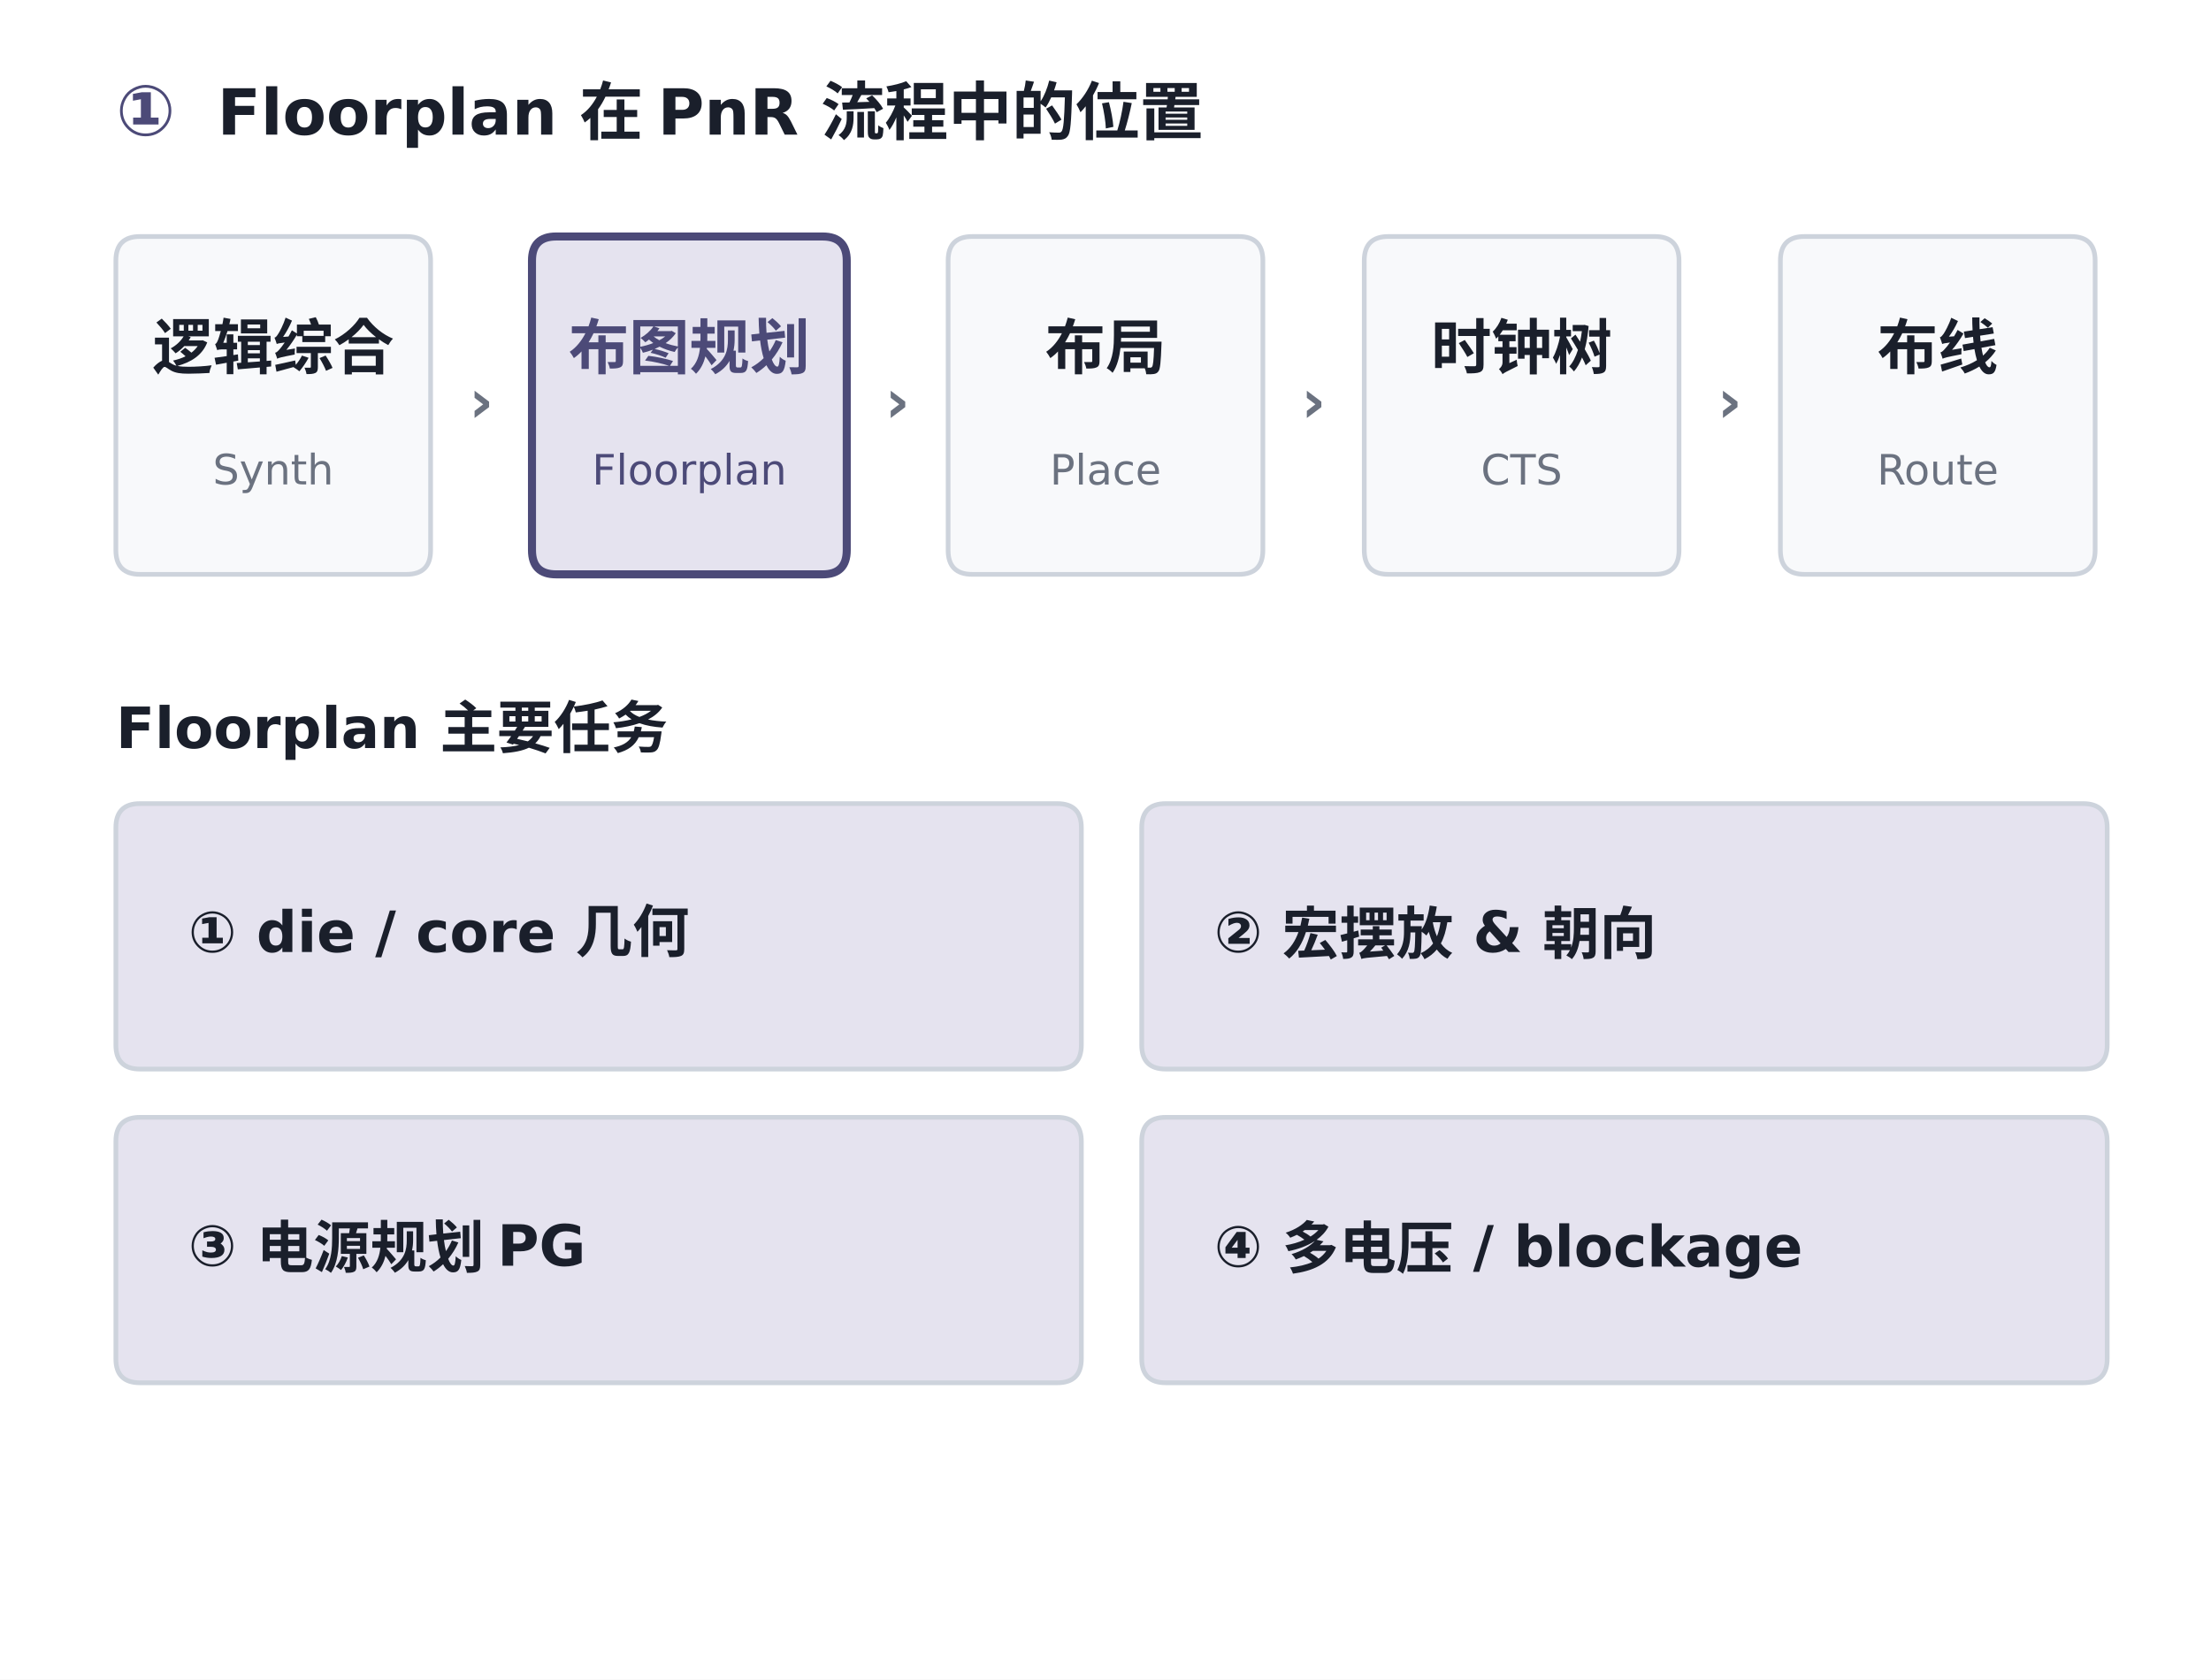
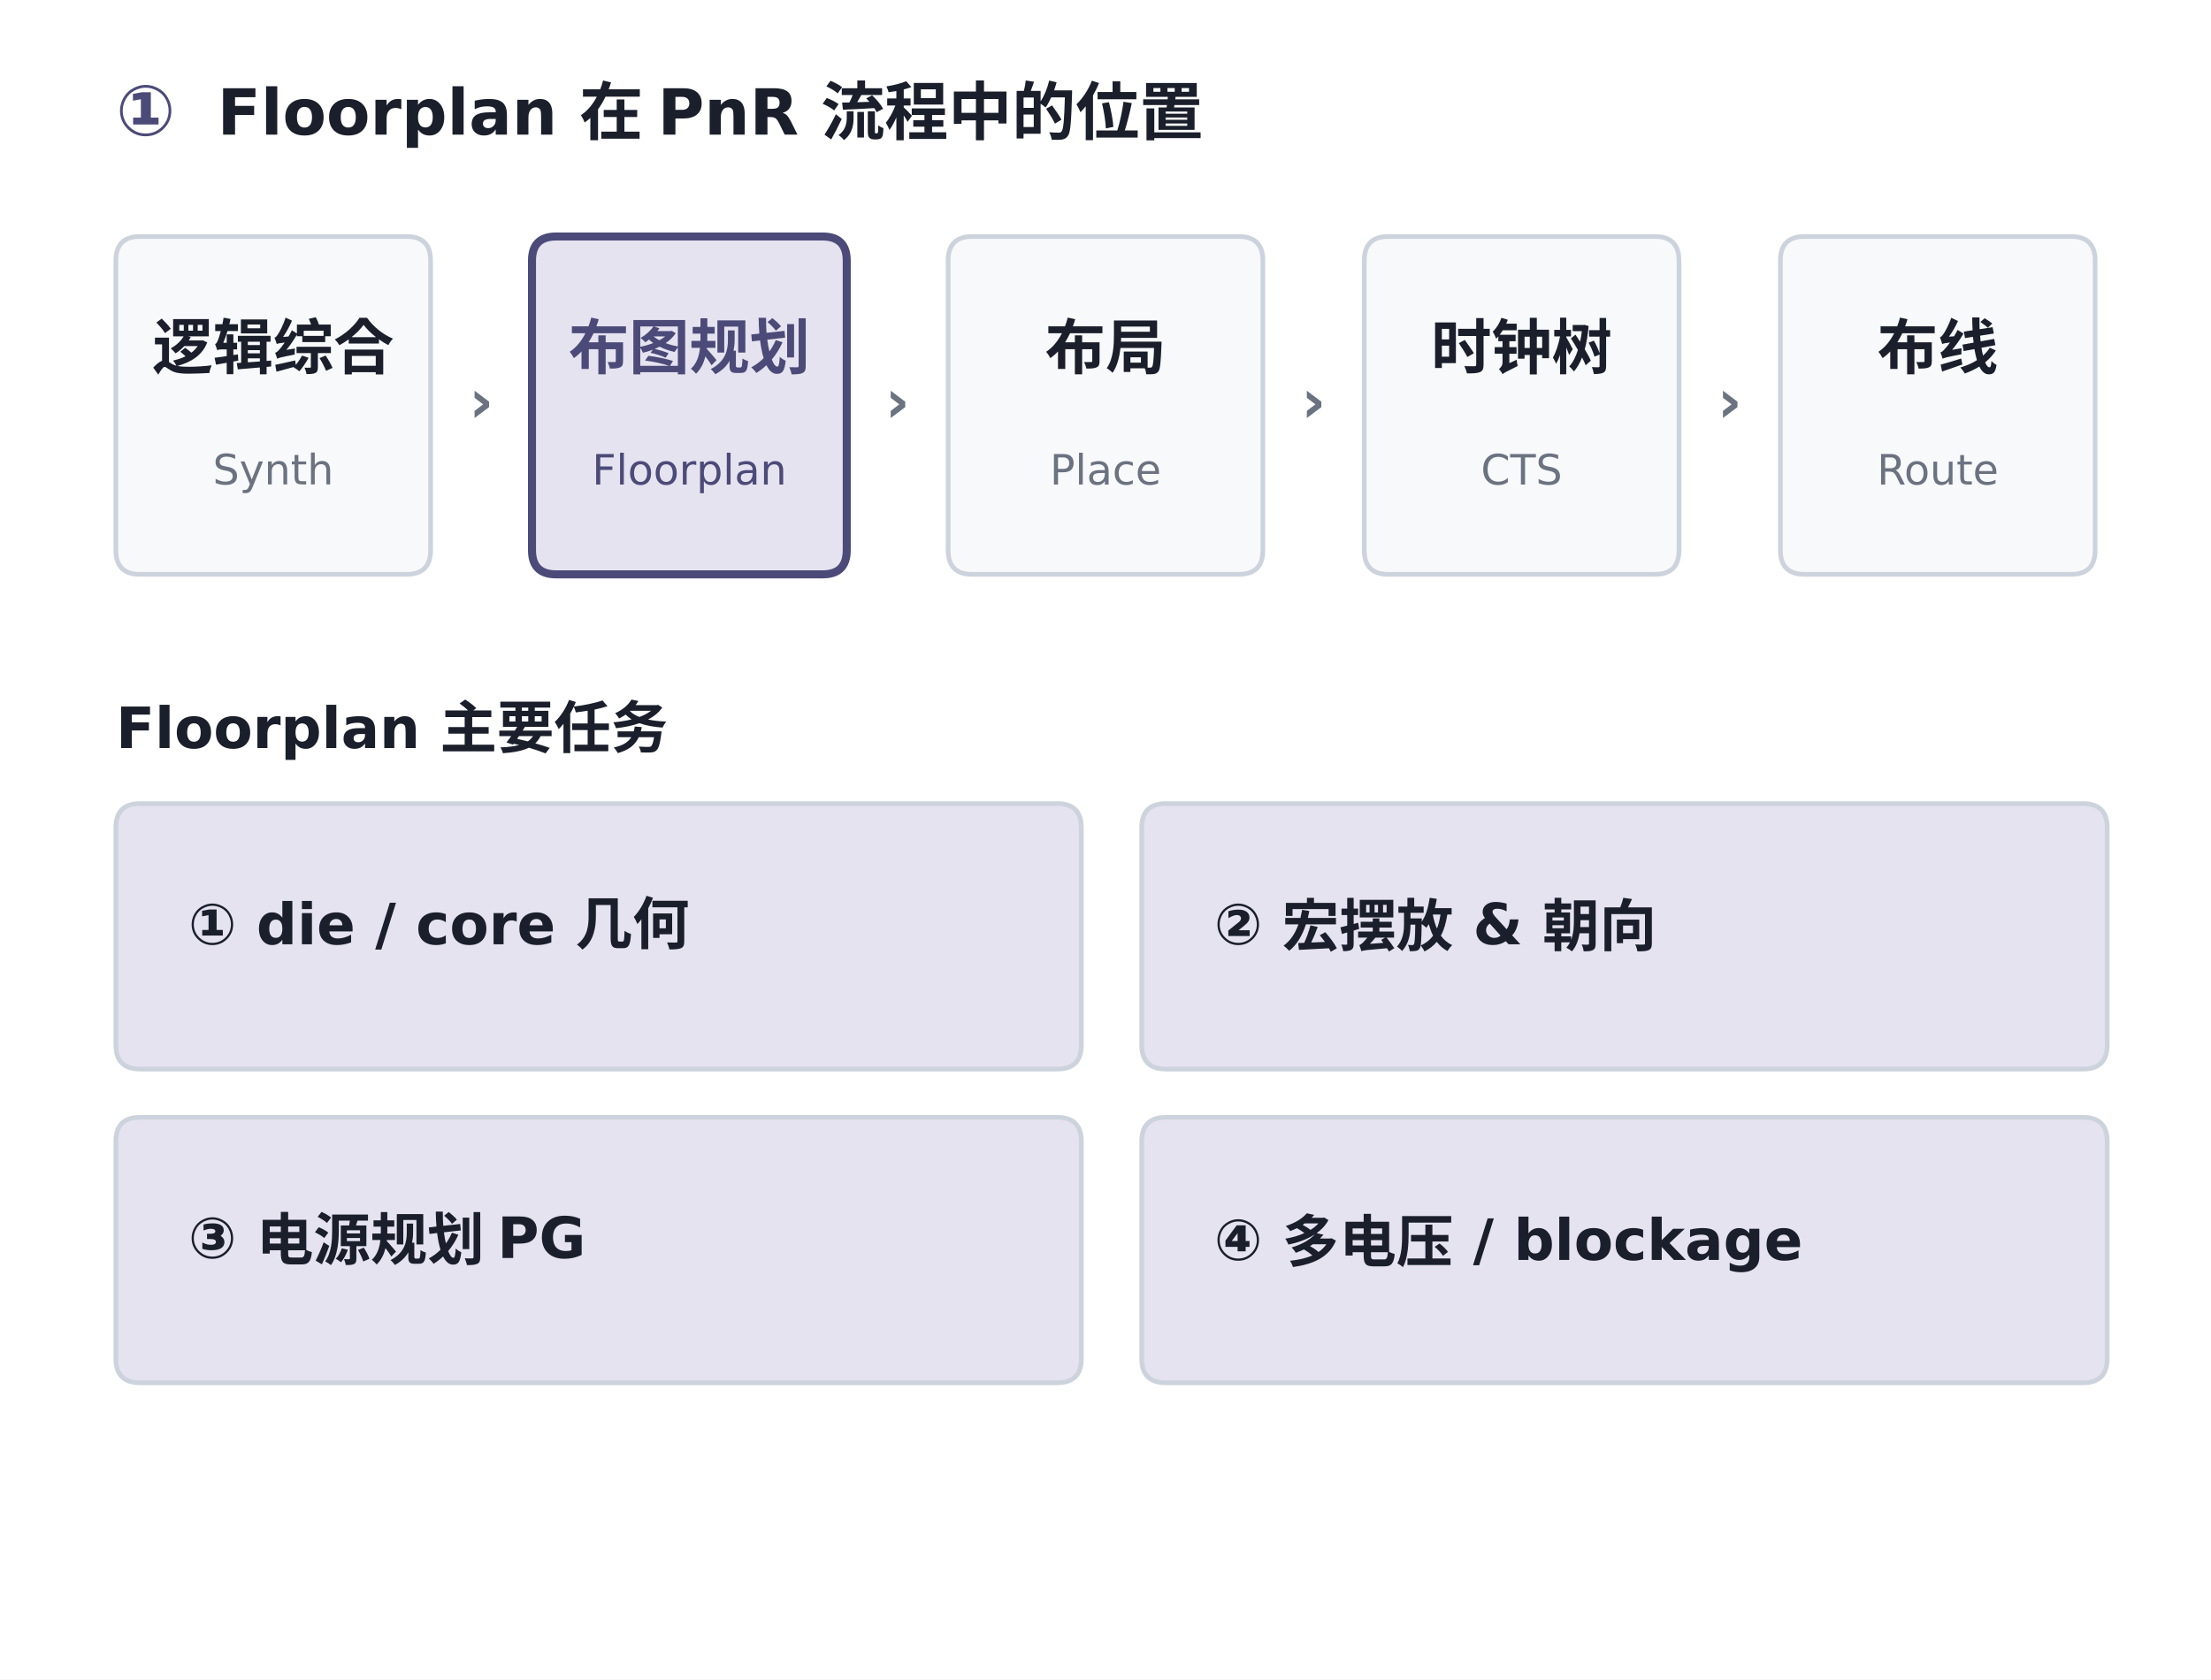
<svg xmlns="http://www.w3.org/2000/svg" width="659.52pt" height="501.12pt" viewBox="0 0 659.52 501.12" version="1.1">
  <defs>
    <style type="text/css">*{stroke-linejoin: round; stroke-linecap: butt}</style>
  </defs>
  <g id="figure_1">
    <g id="patch_1">
      <path d="M 0 501.12  L 659.52 501.12  L 659.52 0  L 0 0  z " style="fill: #ffffff" />
    </g>
    <g id="axes_1">
      <g id="patch_2">
-         <path d="M 5.76 495.36  L 653.76 495.36  L 653.76 5.76  L 5.76 5.76  z " clip-path="url(#p0d37180516)" style="fill: #ffffff" />
+         <path d="M 5.76 495.36  L 653.76 495.36  L 653.76 5.76  L 5.76 5.76  z " clip-path="url(#p849e6fc4e3)" style="fill: #ffffff" />
      </g>
      <g id="patch_3">
-         <path d="M 41.76 171.36  L 121.248 171.36  Q 128.448 171.36 128.448 164.16  L 128.448 77.76  Q 128.448 70.56 121.248 70.56  L 41.76 70.56  Q 34.56 70.56 34.56 77.76  L 34.56 164.16  Q 34.56 171.36 41.76 171.36  z " clip-path="url(#p0d37180516)" style="fill: #f8f9fb; stroke: #cdd3dc; stroke-width: 1.4; stroke-linejoin: miter" />
+         <path d="M 41.76 171.36  L 121.248 171.36  Q 128.448 171.36 128.448 164.16  L 128.448 77.76  Q 128.448 70.56 121.248 70.56  L 41.76 70.56  Q 34.56 70.56 34.56 77.76  L 34.56 164.16  Q 34.56 171.36 41.76 171.36  z " clip-path="url(#p849e6fc4e3)" style="fill: #f8f9fb; stroke: #cdd3dc; stroke-width: 1.4; stroke-linejoin: miter" />
      </g>
      <g id="patch_4">
-         <path d="M 165.888 171.36  L 245.376 171.36  Q 252.576 171.36 252.576 164.16  L 252.576 77.76  Q 252.576 70.56 245.376 70.56  L 165.888 70.56  Q 158.688 70.56 158.688 77.76  L 158.688 164.16  Q 158.688 171.36 165.888 171.36  z " clip-path="url(#p0d37180516)" style="fill: #e5e3ef; stroke: #4c4a78; stroke-width: 2.4; stroke-linejoin: miter" />
+         <path d="M 165.888 171.36  L 245.376 171.36  Q 252.576 171.36 252.576 164.16  L 252.576 77.76  Q 252.576 70.56 245.376 70.56  L 165.888 70.56  Q 158.688 70.56 158.688 77.76  L 158.688 164.16  Q 158.688 171.36 165.888 171.36  z " clip-path="url(#p849e6fc4e3)" style="fill: #e5e3ef; stroke: #4c4a78; stroke-width: 2.4; stroke-linejoin: miter" />
      </g>
      <g id="patch_5">
-         <path d="M 290.016 171.36  L 369.504 171.36  Q 376.704 171.36 376.704 164.16  L 376.704 77.76  Q 376.704 70.56 369.504 70.56  L 290.016 70.56  Q 282.816 70.56 282.816 77.76  L 282.816 164.16  Q 282.816 171.36 290.016 171.36  z " clip-path="url(#p0d37180516)" style="fill: #f8f9fb; stroke: #cdd3dc; stroke-width: 1.4; stroke-linejoin: miter" />
+         <path d="M 290.016 171.36  L 369.504 171.36  Q 376.704 171.36 376.704 164.16  L 376.704 77.76  Q 376.704 70.56 369.504 70.56  L 290.016 70.56  Q 282.816 70.56 282.816 77.76  L 282.816 164.16  Q 282.816 171.36 290.016 171.36  z " clip-path="url(#p849e6fc4e3)" style="fill: #f8f9fb; stroke: #cdd3dc; stroke-width: 1.4; stroke-linejoin: miter" />
      </g>
      <g id="patch_6">
-         <path d="M 414.144 171.36  L 493.632 171.36  Q 500.832 171.36 500.832 164.16  L 500.832 77.76  Q 500.832 70.56 493.632 70.56  L 414.144 70.56  Q 406.944 70.56 406.944 77.76  L 406.944 164.16  Q 406.944 171.36 414.144 171.36  z " clip-path="url(#p0d37180516)" style="fill: #f8f9fb; stroke: #cdd3dc; stroke-width: 1.4; stroke-linejoin: miter" />
+         <path d="M 414.144 171.36  L 493.632 171.36  Q 500.832 171.36 500.832 164.16  L 500.832 77.76  Q 500.832 70.56 493.632 70.56  L 414.144 70.56  Q 406.944 70.56 406.944 77.76  L 406.944 164.16  Q 406.944 171.36 414.144 171.36  z " clip-path="url(#p849e6fc4e3)" style="fill: #f8f9fb; stroke: #cdd3dc; stroke-width: 1.4; stroke-linejoin: miter" />
      </g>
      <g id="patch_7">
-         <path d="M 538.272 171.36  L 617.76 171.36  Q 624.96 171.36 624.96 164.16  L 624.96 77.76  Q 624.96 70.56 617.76 70.56  L 538.272 70.56  Q 531.072 70.56 531.072 77.76  L 531.072 164.16  Q 531.072 171.36 538.272 171.36  z " clip-path="url(#p0d37180516)" style="fill: #f8f9fb; stroke: #cdd3dc; stroke-width: 1.4; stroke-linejoin: miter" />
+         <path d="M 538.272 171.36  L 617.76 171.36  Q 624.96 171.36 624.96 164.16  L 624.96 77.76  Q 624.96 70.56 617.76 70.56  L 538.272 70.56  Q 531.072 70.56 531.072 77.76  L 531.072 164.16  Q 531.072 171.36 538.272 171.36  z " clip-path="url(#p849e6fc4e3)" style="fill: #f8f9fb; stroke: #cdd3dc; stroke-width: 1.4; stroke-linejoin: miter" />
      </g>
      <g id="patch_8">
-         <path d="M 41.76 318.96  L 315.36 318.96  Q 322.56 318.96 322.56 311.76  L 322.56 246.96  Q 322.56 239.76 315.36 239.76  L 41.76 239.76  Q 34.56 239.76 34.56 246.96  L 34.56 311.76  Q 34.56 318.96 41.76 318.96  z " clip-path="url(#p0d37180516)" style="fill: #e5e3ef; stroke: #cdd3dc; stroke-width: 1.4; stroke-linejoin: miter" />
+         <path d="M 41.76 318.96  L 315.36 318.96  Q 322.56 318.96 322.56 311.76  L 322.56 246.96  Q 322.56 239.76 315.36 239.76  L 41.76 239.76  Q 34.56 239.76 34.56 246.96  L 34.56 311.76  Q 34.56 318.96 41.76 318.96  z " clip-path="url(#p849e6fc4e3)" style="fill: #e5e3ef; stroke: #cdd3dc; stroke-width: 1.4; stroke-linejoin: miter" />
      </g>
      <g id="patch_9">
-         <path d="M 347.76 318.96  L 621.36 318.96  Q 628.56 318.96 628.56 311.76  L 628.56 246.96  Q 628.56 239.76 621.36 239.76  L 347.76 239.76  Q 340.56 239.76 340.56 246.96  L 340.56 311.76  Q 340.56 318.96 347.76 318.96  z " clip-path="url(#p0d37180516)" style="fill: #e5e3ef; stroke: #cdd3dc; stroke-width: 1.4; stroke-linejoin: miter" />
+         <path d="M 347.76 318.96  L 621.36 318.96  Q 628.56 318.96 628.56 311.76  L 628.56 246.96  Q 628.56 239.76 621.36 239.76  L 347.76 239.76  Q 340.56 239.76 340.56 246.96  L 340.56 311.76  Q 340.56 318.96 347.76 318.96  z " clip-path="url(#p849e6fc4e3)" style="fill: #e5e3ef; stroke: #cdd3dc; stroke-width: 1.4; stroke-linejoin: miter" />
      </g>
      <g id="patch_10">
-         <path d="M 41.76 412.56  L 315.36 412.56  Q 322.56 412.56 322.56 405.36  L 322.56 340.56  Q 322.56 333.36 315.36 333.36  L 41.76 333.36  Q 34.56 333.36 34.56 340.56  L 34.56 405.36  Q 34.56 412.56 41.76 412.56  z " clip-path="url(#p0d37180516)" style="fill: #e5e3ef; stroke: #cdd3dc; stroke-width: 1.4; stroke-linejoin: miter" />
+         <path d="M 41.76 412.56  L 315.36 412.56  Q 322.56 412.56 322.56 405.36  L 322.56 340.56  Q 322.56 333.36 315.36 333.36  L 41.76 333.36  Q 34.56 333.36 34.56 340.56  L 34.56 405.36  Q 34.56 412.56 41.76 412.56  z " clip-path="url(#p849e6fc4e3)" style="fill: #e5e3ef; stroke: #cdd3dc; stroke-width: 1.4; stroke-linejoin: miter" />
      </g>
      <g id="patch_11">
-         <path d="M 347.76 412.56  L 621.36 412.56  Q 628.56 412.56 628.56 405.36  L 628.56 340.56  Q 628.56 333.36 621.36 333.36  L 347.76 333.36  Q 340.56 333.36 340.56 340.56  L 340.56 405.36  Q 340.56 412.56 347.76 412.56  z " clip-path="url(#p0d37180516)" style="fill: #e5e3ef; stroke: #cdd3dc; stroke-width: 1.4; stroke-linejoin: miter" />
+         <path d="M 347.76 412.56  L 621.36 412.56  Q 628.56 412.56 628.56 405.36  L 628.56 340.56  Q 628.56 333.36 621.36 333.36  L 347.76 333.36  Q 340.56 333.36 340.56 340.56  L 340.56 405.36  Q 340.56 412.56 347.76 412.56  z " clip-path="url(#p849e6fc4e3)" style="fill: #e5e3ef; stroke: #cdd3dc; stroke-width: 1.4; stroke-linejoin: miter" />
      </g>
      <g id="text_1">
        <text style="font-weight: 700; font-size: 18px; font-family: 'Microsoft YaHei', 'Microsoft YaHei UI', 'SimHei', 'Segoe UI', 'DejaVu Sans', sans-serif; text-anchor: middle; fill: #1a1f2b" x="81.504" y="110.077" transform="rotate(-0 81.504 110.077)">逻辑综合</text>
      </g>
      <g id="text_2">
        <text style="font-size: 12.5px; font-family: 'Microsoft YaHei', 'Microsoft YaHei UI', 'SimHei', 'Segoe UI', 'DejaVu Sans', sans-serif; text-anchor: middle; fill: #6b7280" x="81.504" y="144.526" transform="rotate(-0 81.504 144.5263)">Synth</text>
      </g>
      <g id="text_3">
        <text style="font-weight: 700; font-size: 18px; font-family: 'Microsoft YaHei', 'Microsoft YaHei UI', 'SimHei', 'Segoe UI', 'DejaVu Sans', sans-serif; text-anchor: middle; fill: #4c4a78" x="205.632" y="110.077" transform="rotate(-0 205.632 110.077)">布图规划</text>
      </g>
      <g id="text_4">
        <text style="font-size: 12.5px; font-family: 'Microsoft YaHei', 'Microsoft YaHei UI', 'SimHei', 'Segoe UI', 'DejaVu Sans', sans-serif; text-anchor: middle; fill: #4c4a78" x="205.632" y="144.562" transform="rotate(-0 205.632 144.5624)">Floorplan</text>
      </g>
      <g id="text_5">
        <text style="font-weight: 700; font-size: 18px; font-family: 'Microsoft YaHei', 'Microsoft YaHei UI', 'SimHei', 'Segoe UI', 'DejaVu Sans', sans-serif; text-anchor: middle; fill: #1a1f2b" x="329.76" y="110.077" transform="rotate(-0 329.76 110.077)">布局</text>
      </g>
      <g id="text_6">
        <text style="font-size: 12.5px; font-family: 'Microsoft YaHei', 'Microsoft YaHei UI', 'SimHei', 'Segoe UI', 'DejaVu Sans', sans-serif; text-anchor: middle; fill: #6b7280" x="329.76" y="144.562" transform="rotate(-0 329.76 144.5624)">Place</text>
      </g>
      <g id="text_7">
        <text style="font-weight: 700; font-size: 18px; font-family: 'Microsoft YaHei', 'Microsoft YaHei UI', 'SimHei', 'Segoe UI', 'DejaVu Sans', sans-serif; text-anchor: middle; fill: #1a1f2b" x="453.888" y="110.077" transform="rotate(-0 453.888 110.077)">时钟树</text>
      </g>
      <g id="text_8">
        <text style="font-size: 12.5px; font-family: 'Microsoft YaHei', 'Microsoft YaHei UI', 'SimHei', 'Segoe UI', 'DejaVu Sans', sans-serif; text-anchor: middle; fill: #6b7280" x="453.888" y="144.562" transform="rotate(-0 453.888 144.5624)">CTS</text>
      </g>
      <g id="text_9">
        <text style="font-weight: 700; font-size: 18px; font-family: 'Microsoft YaHei', 'Microsoft YaHei UI', 'SimHei', 'Segoe UI', 'DejaVu Sans', sans-serif; text-anchor: middle; fill: #1a1f2b" x="578.016" y="110.077" transform="rotate(-0 578.016 110.077)">布线</text>
      </g>
      <g id="text_10">
        <text style="font-size: 12.5px; font-family: 'Microsoft YaHei', 'Microsoft YaHei UI', 'SimHei', 'Segoe UI', 'DejaVu Sans', sans-serif; text-anchor: middle; fill: #6b7280" x="578.016" y="144.562" transform="rotate(-0 578.016 144.5624)">Route</text>
      </g>
      <g id="text_11">
        <text style="font-weight: 700; font-size: 17px; font-family: 'Microsoft YaHei', 'Microsoft YaHei UI', 'SimHei', 'Segoe UI', 'DejaVu Sans', sans-serif; text-anchor: start; fill: #1a1f2b" x="34.56" y="223.19" transform="rotate(-0 34.56 223.1896)">Floorplan 主要任务</text>
      </g>
      <g id="text_12">
-         <text style="font-weight: 700; font-size: 17px; font-family: 'Microsoft YaHei', 'Microsoft YaHei UI', 'SimHei', 'Segoe UI', 'DejaVu Sans', sans-serif; text-anchor: start; fill: #1a1f2b" x="56.16" y="284.042" transform="rotate(-0 56.16 284.0416)">① die / core 几何</text>
+         <text style="font-weight: 700; font-size: 17px; font-family: 'Microsoft YaHei', 'Microsoft YaHei UI', 'SimHei', 'Segoe UI', 'DejaVu Sans', sans-serif; text-anchor: start; fill: #1a1f2b" x="56.16" y="281.729" transform="rotate(-0 56.16 281.7294)">① die / core 几何</text>
      </g>
      <g id="text_13">
-         <text style="font-weight: 700; font-size: 17px; font-family: 'Microsoft YaHei', 'Microsoft YaHei UI', 'SimHei', 'Segoe UI', 'DejaVu Sans', sans-serif; text-anchor: start; fill: #1a1f2b" x="362.16" y="284.042" transform="rotate(-0 362.16 284.0416)">② 宏摆放 &amp; 朝向</text>
+         <text style="font-weight: 700; font-size: 17px; font-family: 'Microsoft YaHei', 'Microsoft YaHei UI', 'SimHei', 'Segoe UI', 'DejaVu Sans', sans-serif; text-anchor: start; fill: #1a1f2b" x="362.16" y="281.729" transform="rotate(-0 362.16 281.7294)">② 宏摆放 &amp; 朝向</text>
      </g>
      <g id="text_14">
-         <text style="font-weight: 700; font-size: 17px; font-family: 'Microsoft YaHei', 'Microsoft YaHei UI', 'SimHei', 'Segoe UI', 'DejaVu Sans', sans-serif; text-anchor: start; fill: #1a1f2b" x="56.16" y="377.642" transform="rotate(-0 56.16 377.6416)">③ 电源规划 PG</text>
+         <text style="font-weight: 700; font-size: 17px; font-family: 'Microsoft YaHei', 'Microsoft YaHei UI', 'SimHei', 'Segoe UI', 'DejaVu Sans', sans-serif; text-anchor: start; fill: #1a1f2b" x="56.16" y="375.329" transform="rotate(-0 56.16 375.3294)">③ 电源规划 PG</text>
      </g>
      <g id="text_15">
-         <text style="font-weight: 700; font-size: 17px; font-family: 'Microsoft YaHei', 'Microsoft YaHei UI', 'SimHei', 'Segoe UI', 'DejaVu Sans', sans-serif; text-anchor: start; fill: #1a1f2b" x="362.16" y="377.89" transform="rotate(-0 362.16 377.89)">④ 多电压 / blockage</text>
+         <text style="font-weight: 700; font-size: 17px; font-family: 'Microsoft YaHei', 'Microsoft YaHei UI', 'SimHei', 'Segoe UI', 'DejaVu Sans', sans-serif; text-anchor: start; fill: #1a1f2b" x="362.16" y="375.908" transform="rotate(-0 362.16 375.9084)">④ 多电压 / blockage</text>
      </g>
      <g id="text_16">
        <text style="font-weight: 700; font-size: 18px; font-family: 'Microsoft YaHei', 'Microsoft YaHei UI', 'SimHei', 'Segoe UI', 'DejaVu Sans', sans-serif; text-anchor: middle; fill: #6b7280" x="143.568" y="125.917" transform="rotate(-0 143.568 125.917)">›</text>
      </g>
      <g id="text_17">
        <text style="font-weight: 700; font-size: 18px; font-family: 'Microsoft YaHei', 'Microsoft YaHei UI', 'SimHei', 'Segoe UI', 'DejaVu Sans', sans-serif; text-anchor: middle; fill: #6b7280" x="267.696" y="125.917" transform="rotate(-0 267.696 125.917)">›</text>
      </g>
      <g id="text_18">
        <text style="font-weight: 700; font-size: 18px; font-family: 'Microsoft YaHei', 'Microsoft YaHei UI', 'SimHei', 'Segoe UI', 'DejaVu Sans', sans-serif; text-anchor: middle; fill: #6b7280" x="391.824" y="125.917" transform="rotate(-0 391.824 125.917)">›</text>
      </g>
      <g id="text_19">
        <text style="font-weight: 700; font-size: 18px; font-family: 'Microsoft YaHei', 'Microsoft YaHei UI', 'SimHei', 'Segoe UI', 'DejaVu Sans', sans-serif; text-anchor: middle; fill: #6b7280" x="515.952" y="125.917" transform="rotate(-0 515.952 125.917)">›</text>
      </g>
      <g id="text_20">
        <text style="font-weight: 700; font-size: 21px; font-family: 'Microsoft YaHei', 'Microsoft YaHei UI', 'SimHei', 'Segoe UI', 'DejaVu Sans', sans-serif; text-anchor: start; fill: #4c4a78" x="34.56" y="40.343" transform="rotate(-0 34.56 40.3432)">①</text>
      </g>
      <g id="text_21">
        <text style="font-weight: 700; font-size: 19px; font-family: 'Microsoft YaHei', 'Microsoft YaHei UI', 'SimHei', 'Segoe UI', 'DejaVu Sans', sans-serif; text-anchor: start; fill: #1a1f2b" x="64.8" y="40.164" transform="rotate(-0 64.8 40.16352)">Floorplan 在 PnR 流程中的位置</text>
      </g>
    </g>
  </g>
  <defs>
-     <clipPath id="p0d37180516">
+     <clipPath id="p849e6fc4e3">
      <rect x="5.76" y="5.76" width="648" height="489.6" />
    </clipPath>
  </defs>
</svg>
